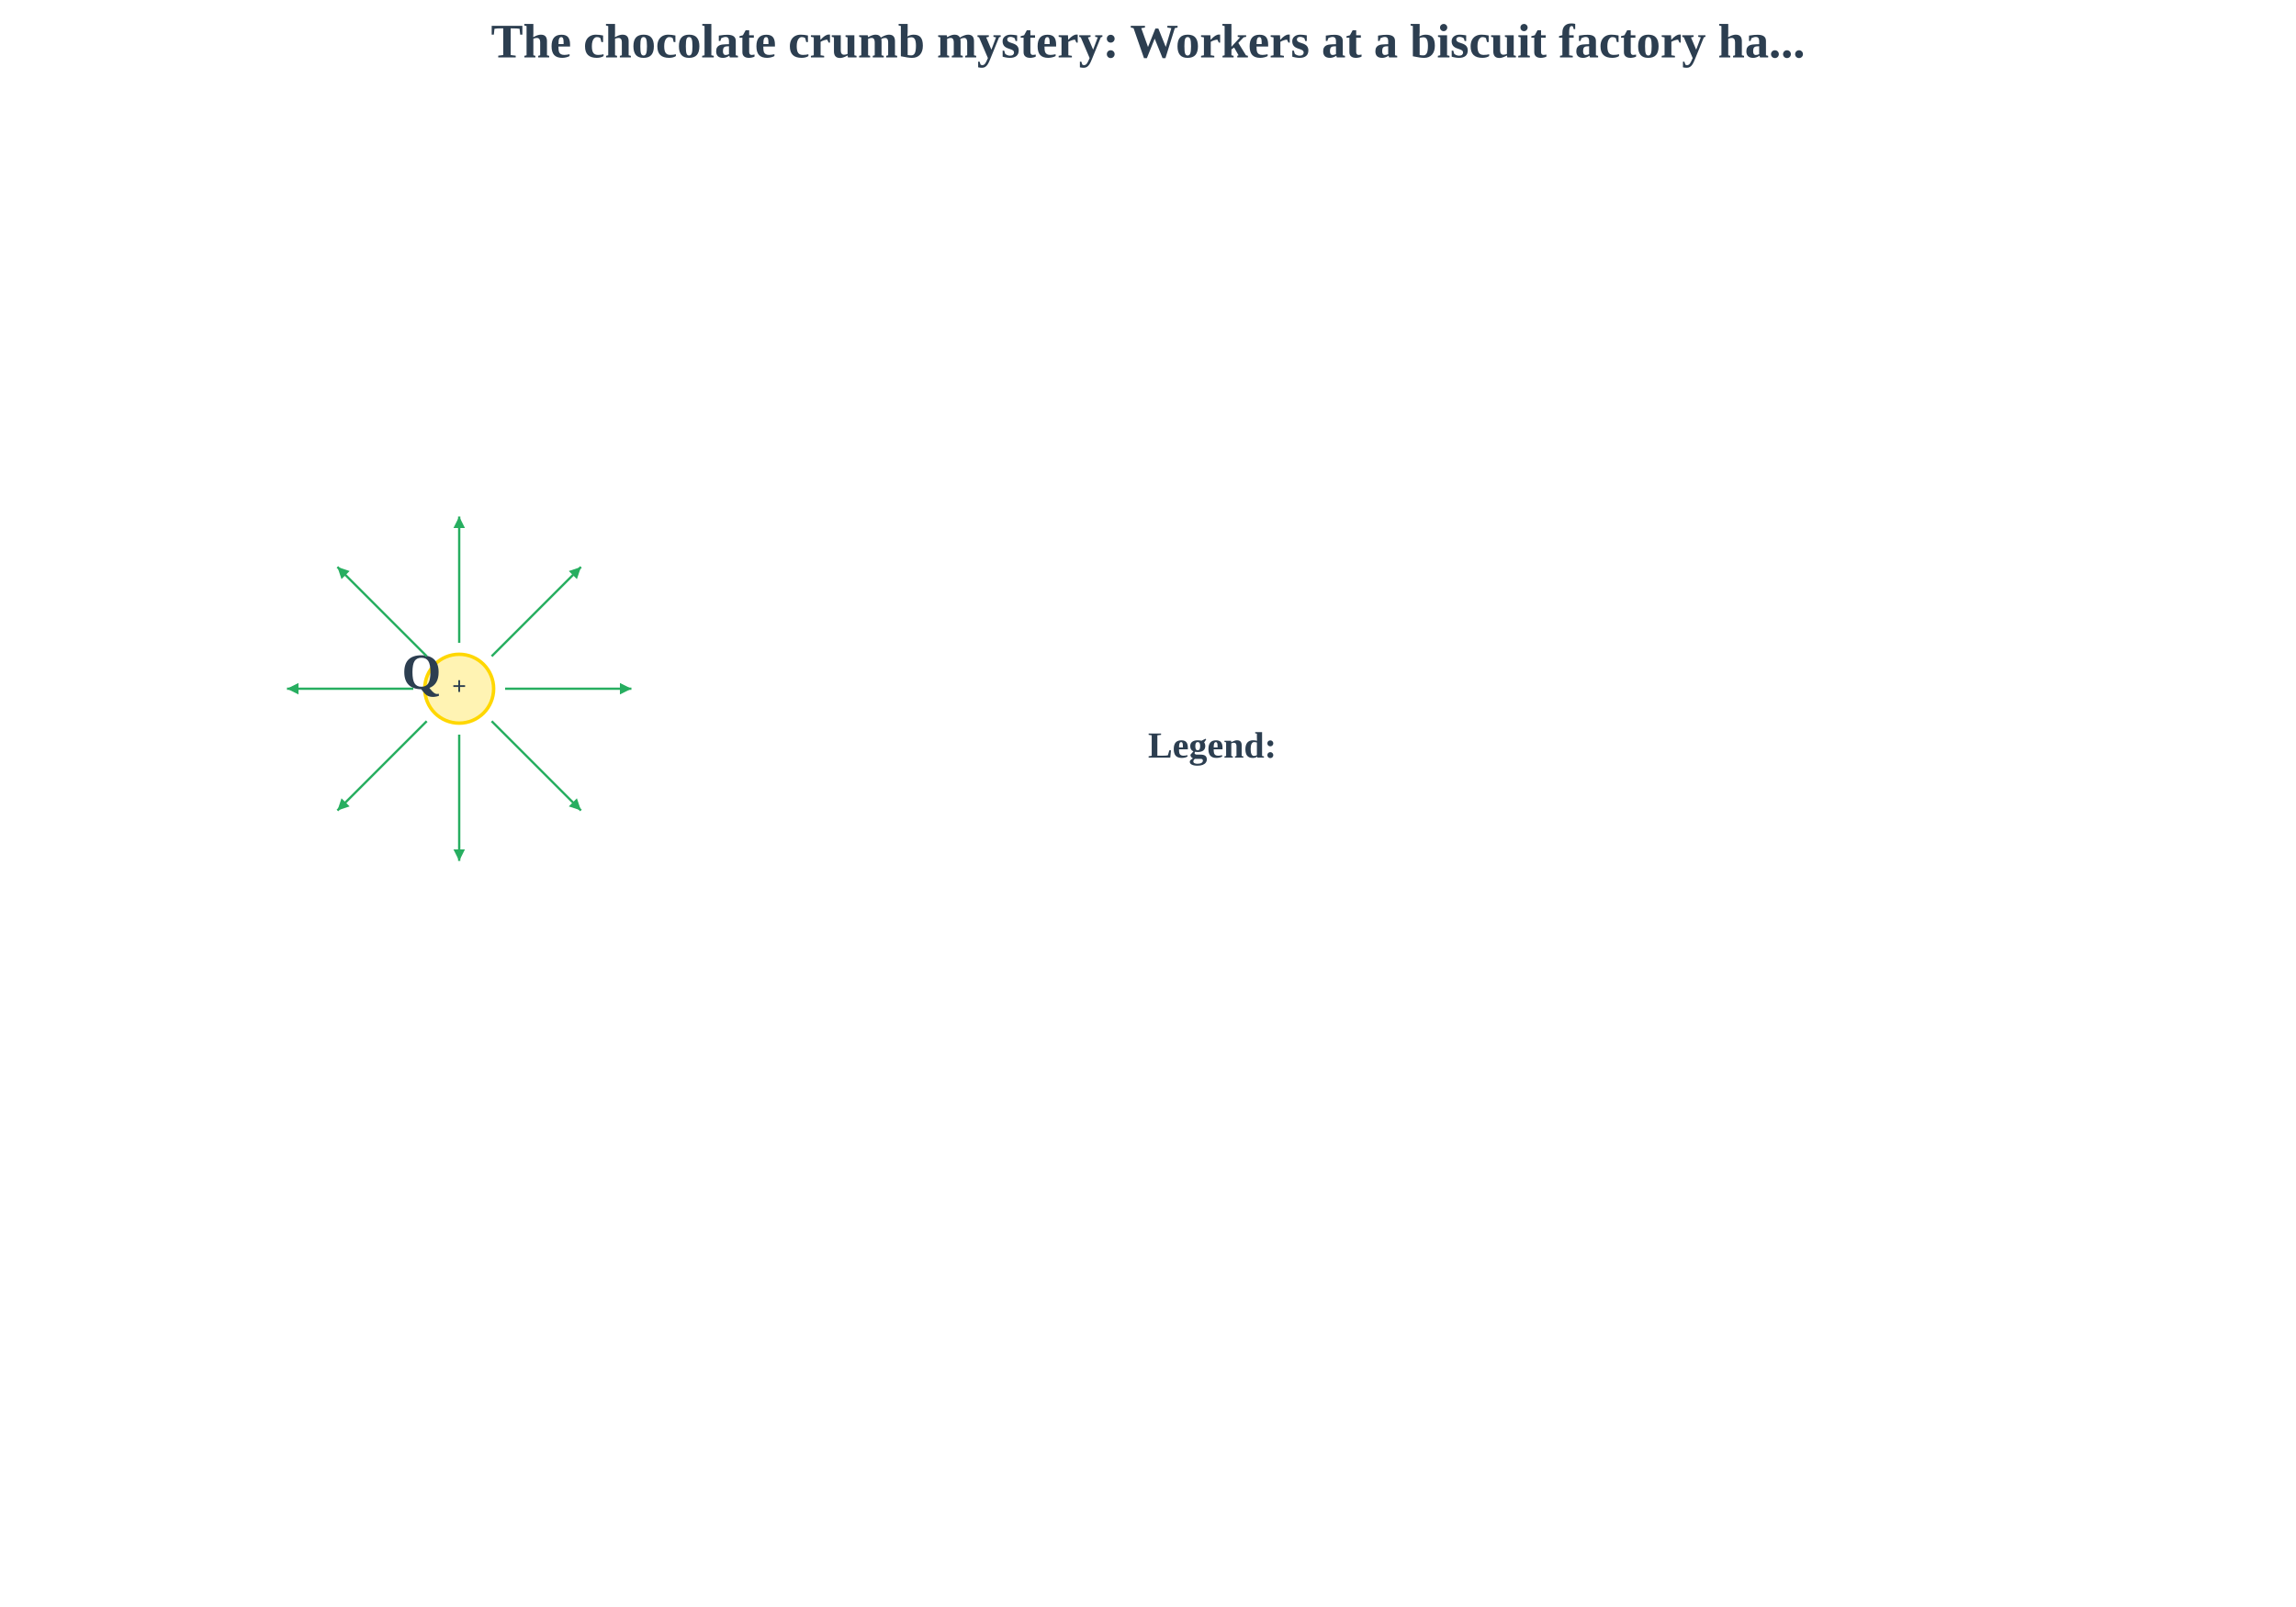
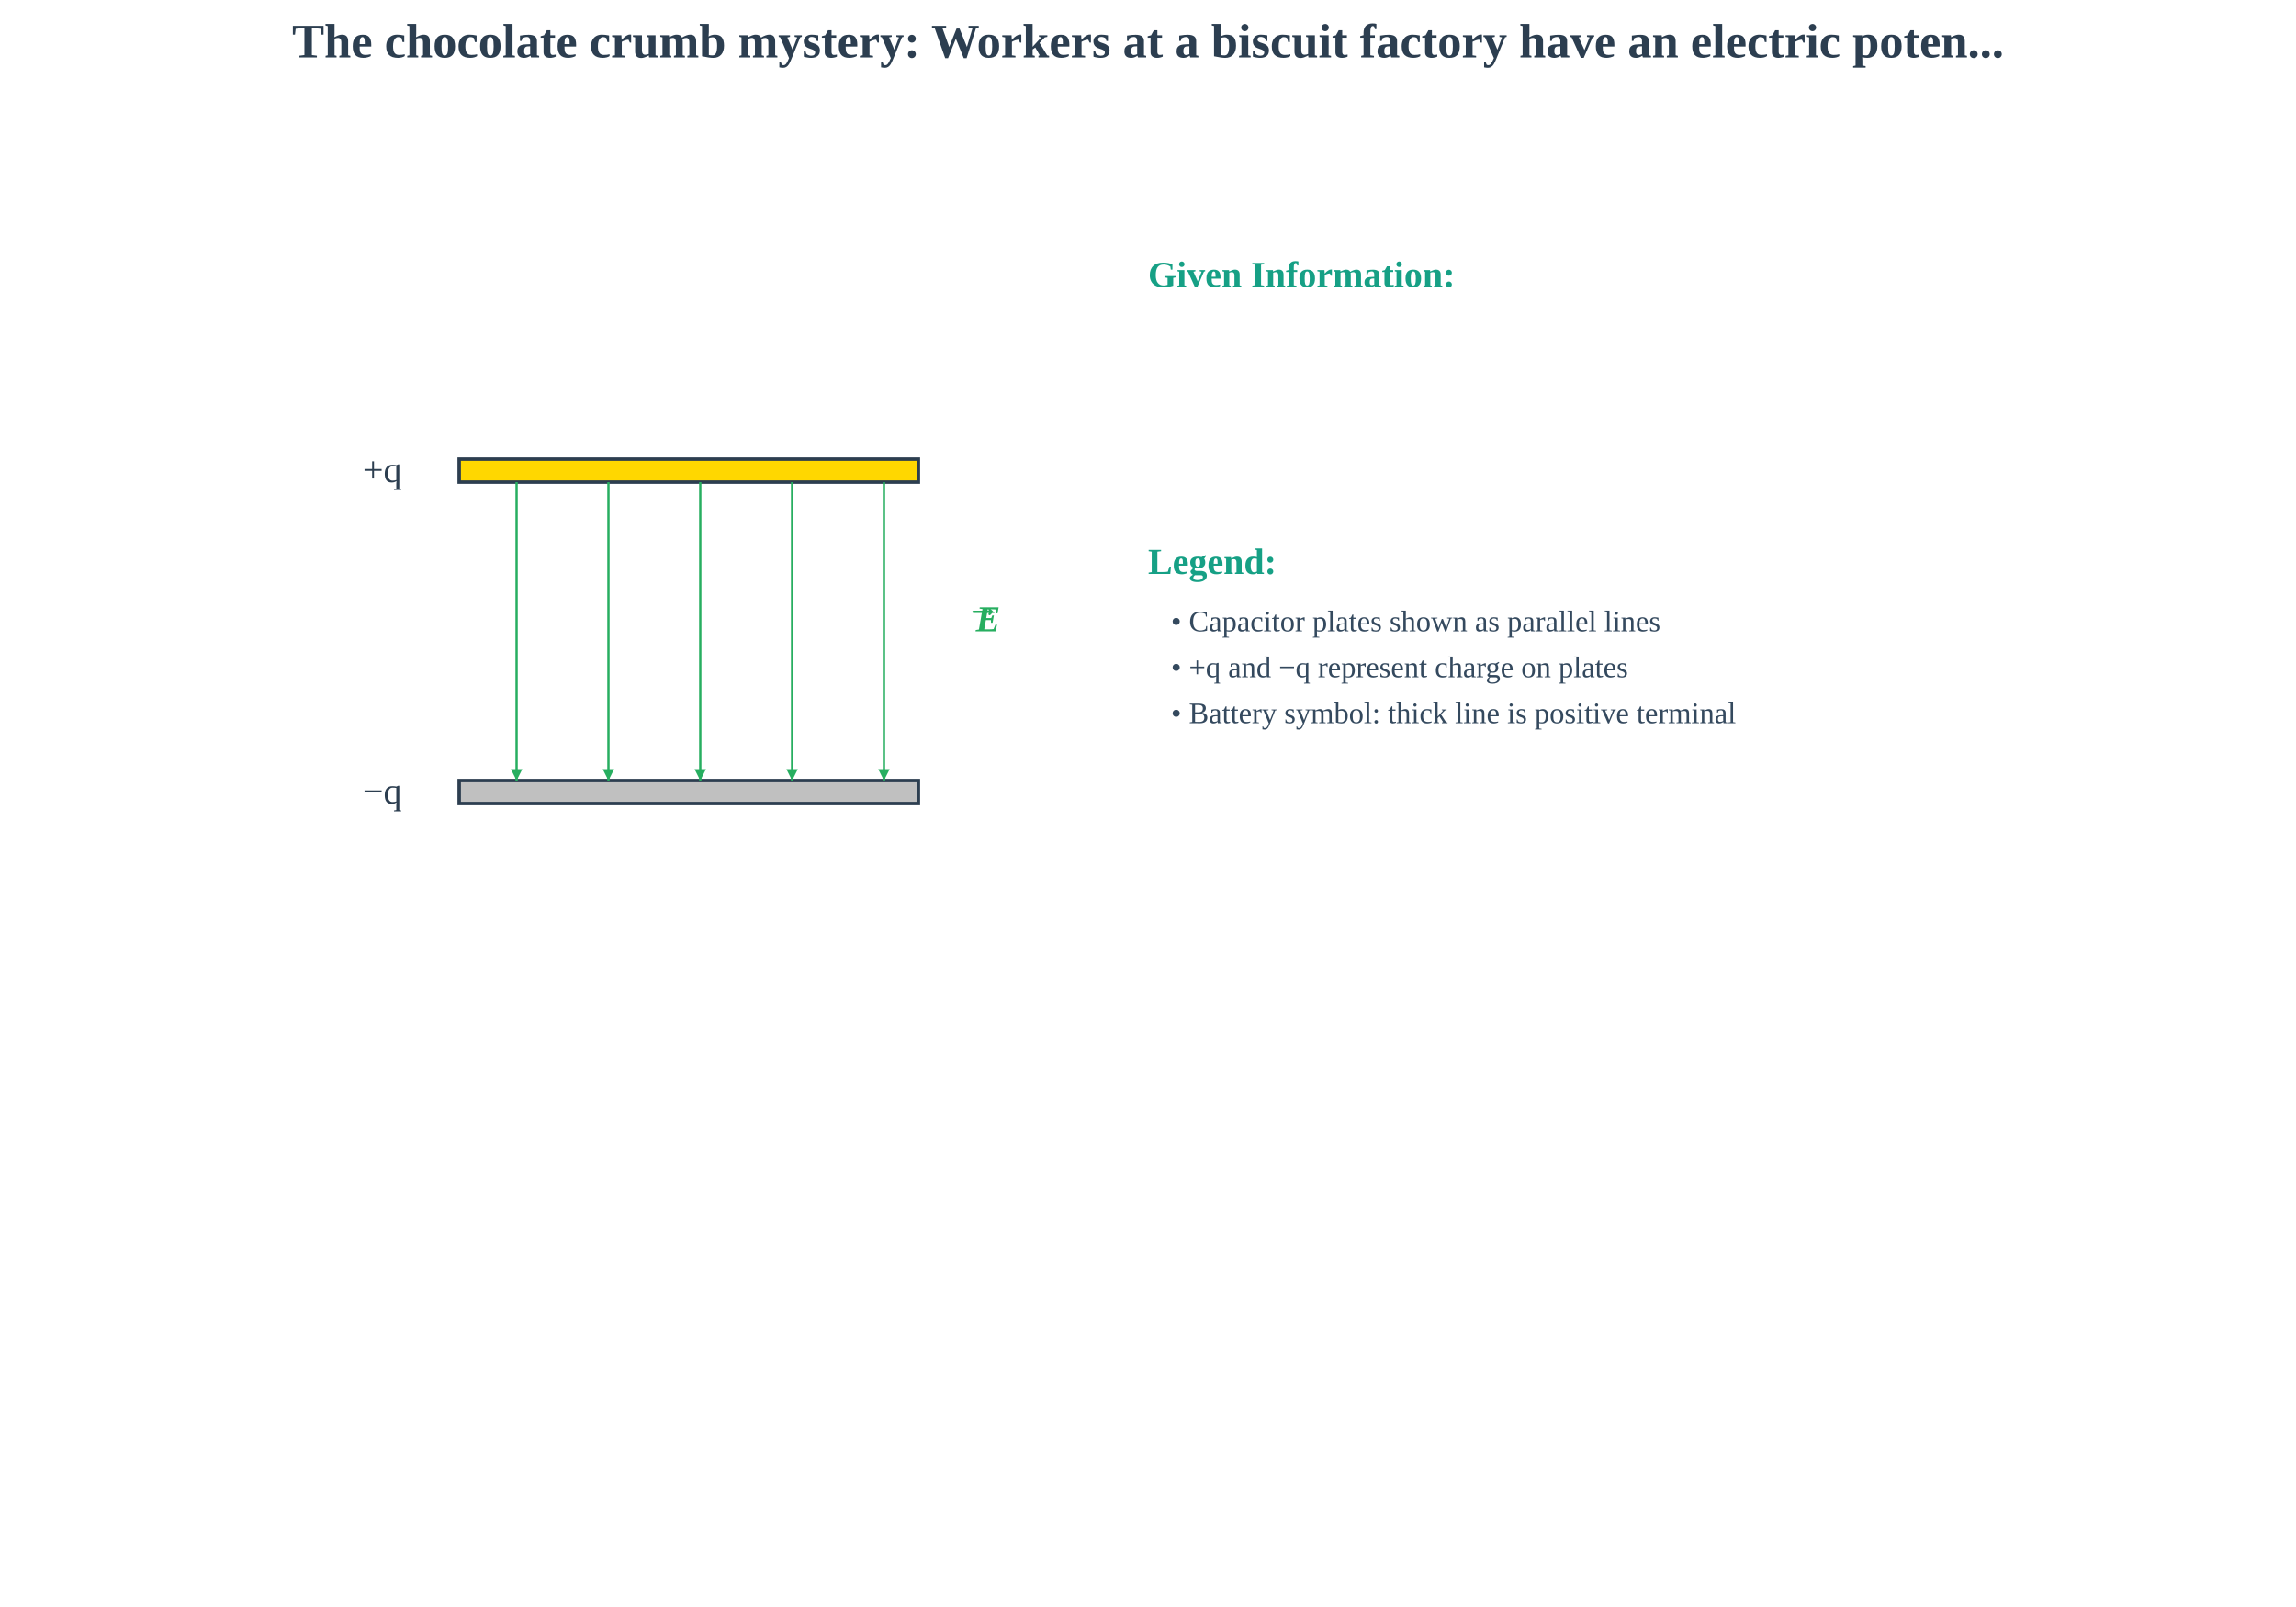
<svg xmlns="http://www.w3.org/2000/svg" viewBox="0 0 2000 1400">
  <rect width="2000" height="1400" fill="#ffffff" />
  <defs>
    <marker id="arrowRed" markerWidth="5" markerHeight="5" refX="5" refY="2.5" orient="auto">
      <path d="M 0 0 L 5 2.5 L 0 5 z" fill="#e74c3c" />
    </marker>
    <marker id="arrowBlue" markerWidth="5" markerHeight="5" refX="5" refY="2.5" orient="auto">
      <path d="M 0 0 L 5 2.5 L 0 5 z" fill="#3498db" />
    </marker>
    <marker id="arrowGreen" markerWidth="5" markerHeight="5" refX="5" refY="2.5" orient="auto">
      <path d="M 0 0 L 5 2.5 L 0 5 z" fill="#27ae60" />
    </marker>
    <marker id="arrowPurple" markerWidth="5" markerHeight="5" refX="5" refY="2.5" orient="auto">
      <path d="M 0 0 L 5 2.5 L 0 5 z" fill="#9b59b6" />
    </marker>
    <marker id="arrowOrange" markerWidth="5" markerHeight="5" refX="5" refY="2.5" orient="auto">
      <path d="M 0 0 L 5 2.5 L 0 5 z" fill="#e67e22" />
    </marker>
  </defs>
-   <text x="1000.0" y="50" text-anchor="middle" font-size="42" font-weight="bold" fill="#2c3e50">The chocolate crumb mystery: Workers at a biscuit factory ha...</text>
+   <text x="1000" y="50" text-anchor="middle" font-size="42" font-weight="bold" fill="#2c3e50">The chocolate crumb mystery: Workers at a biscuit factory have an electric poten...</text>
  <g id="main-diagram">
-     <circle cx="400" cy="600" r="30" fill="#FFD700" fill-opacity="0.3" stroke="#FFD700" stroke-width="3" />
-     <text x="400" y="605" text-anchor="middle" font-size="22" font-weight="bold" fill="#2c3e50">+</text>
-     <text x="350" y="600" font-size="44" font-weight="bold" fill="#2c3e50">Q</text>
-     <line x1="440.0" y1="600.0" x2="550.0" y2="600.0" stroke="#27ae60" stroke-width="2" marker-end="url(#arrowGreen)" />
-     <line x1="428.284" y1="628.284" x2="506.066" y2="706.066" stroke="#27ae60" stroke-width="2" marker-end="url(#arrowGreen)" />
-     <line x1="400.0" y1="640.0" x2="400.0" y2="750.0" stroke="#27ae60" stroke-width="2" marker-end="url(#arrowGreen)" />
-     <line x1="371.716" y1="628.284" x2="293.934" y2="706.066" stroke="#27ae60" stroke-width="2" marker-end="url(#arrowGreen)" />
-     <line x1="360.0" y1="600.0" x2="250.0" y2="600.0" stroke="#27ae60" stroke-width="2" marker-end="url(#arrowGreen)" />
-     <line x1="371.716" y1="571.716" x2="293.934" y2="493.934" stroke="#27ae60" stroke-width="2" marker-end="url(#arrowGreen)" />
-     <line x1="400.0" y1="560.0" x2="400.0" y2="450.0" stroke="#27ae60" stroke-width="2" marker-end="url(#arrowGreen)" />
-     <line x1="428.284" y1="571.716" x2="506.066" y2="493.934" stroke="#27ae60" stroke-width="2" marker-end="url(#arrowGreen)" />
+     <rect x="400" y="400" width="400" height="20" fill="#FFD700" stroke="#2c3e50" stroke-width="3" />
+     <rect x="400" y="680" width="400" height="20" fill="#C0C0C0" stroke="#2c3e50" stroke-width="3" />
+     <text x="350" y="420" text-anchor="end" font-size="32" fill="#2c3e50">+q</text>
+     <text x="350" y="700" text-anchor="end" font-size="32" fill="#2c3e50">−q</text>
+     <line x1="450" y1="420" x2="450" y2="680" stroke="#27ae60" stroke-width="2" marker-end="url(#arrowGreen)" />
+     <line x1="530" y1="420" x2="530" y2="680" stroke="#27ae60" stroke-width="2" marker-end="url(#arrowGreen)" />
+     <line x1="610" y1="420" x2="610" y2="680" stroke="#27ae60" stroke-width="2" marker-end="url(#arrowGreen)" />
+     <line x1="690" y1="420" x2="690" y2="680" stroke="#27ae60" stroke-width="2" marker-end="url(#arrowGreen)" />
+     <line x1="770" y1="420" x2="770" y2="680" stroke="#27ae60" stroke-width="2" marker-end="url(#arrowGreen)" />
+     <text x="850" y="550" font-size="32" font-weight="bold" font-style="italic" fill="#27ae60">E</text>
+     <path d="M 848 533 L 864 533 L 862 531 M 864 533 L 862 535" stroke="#27ae60" stroke-width="2" fill="none" stroke-linecap="round" />
+   </g>
+   <g id="given-info">
+     <text x="1000" y="250" font-size="32" font-weight="bold" fill="#16a085">Given Information:</text>
  </g>
  <g id="legend">
-     <text x="1000" y="660" font-size="32" font-weight="bold" fill="#2c3e50">Legend:</text>
+     <text x="1000" y="500" font-size="32" font-weight="bold" fill="#16a085">Legend:</text>
+     <text x="1020" y="550" font-size="26" fill="#34495e">• Capacitor plates shown as parallel lines</text>
+     <text x="1020" y="590" font-size="26" fill="#34495e">• +q and −q represent charge on plates</text>
+     <text x="1020" y="630" font-size="26" fill="#34495e">• Battery symbol: thick line is positive terminal</text>
  </g>
</svg>
